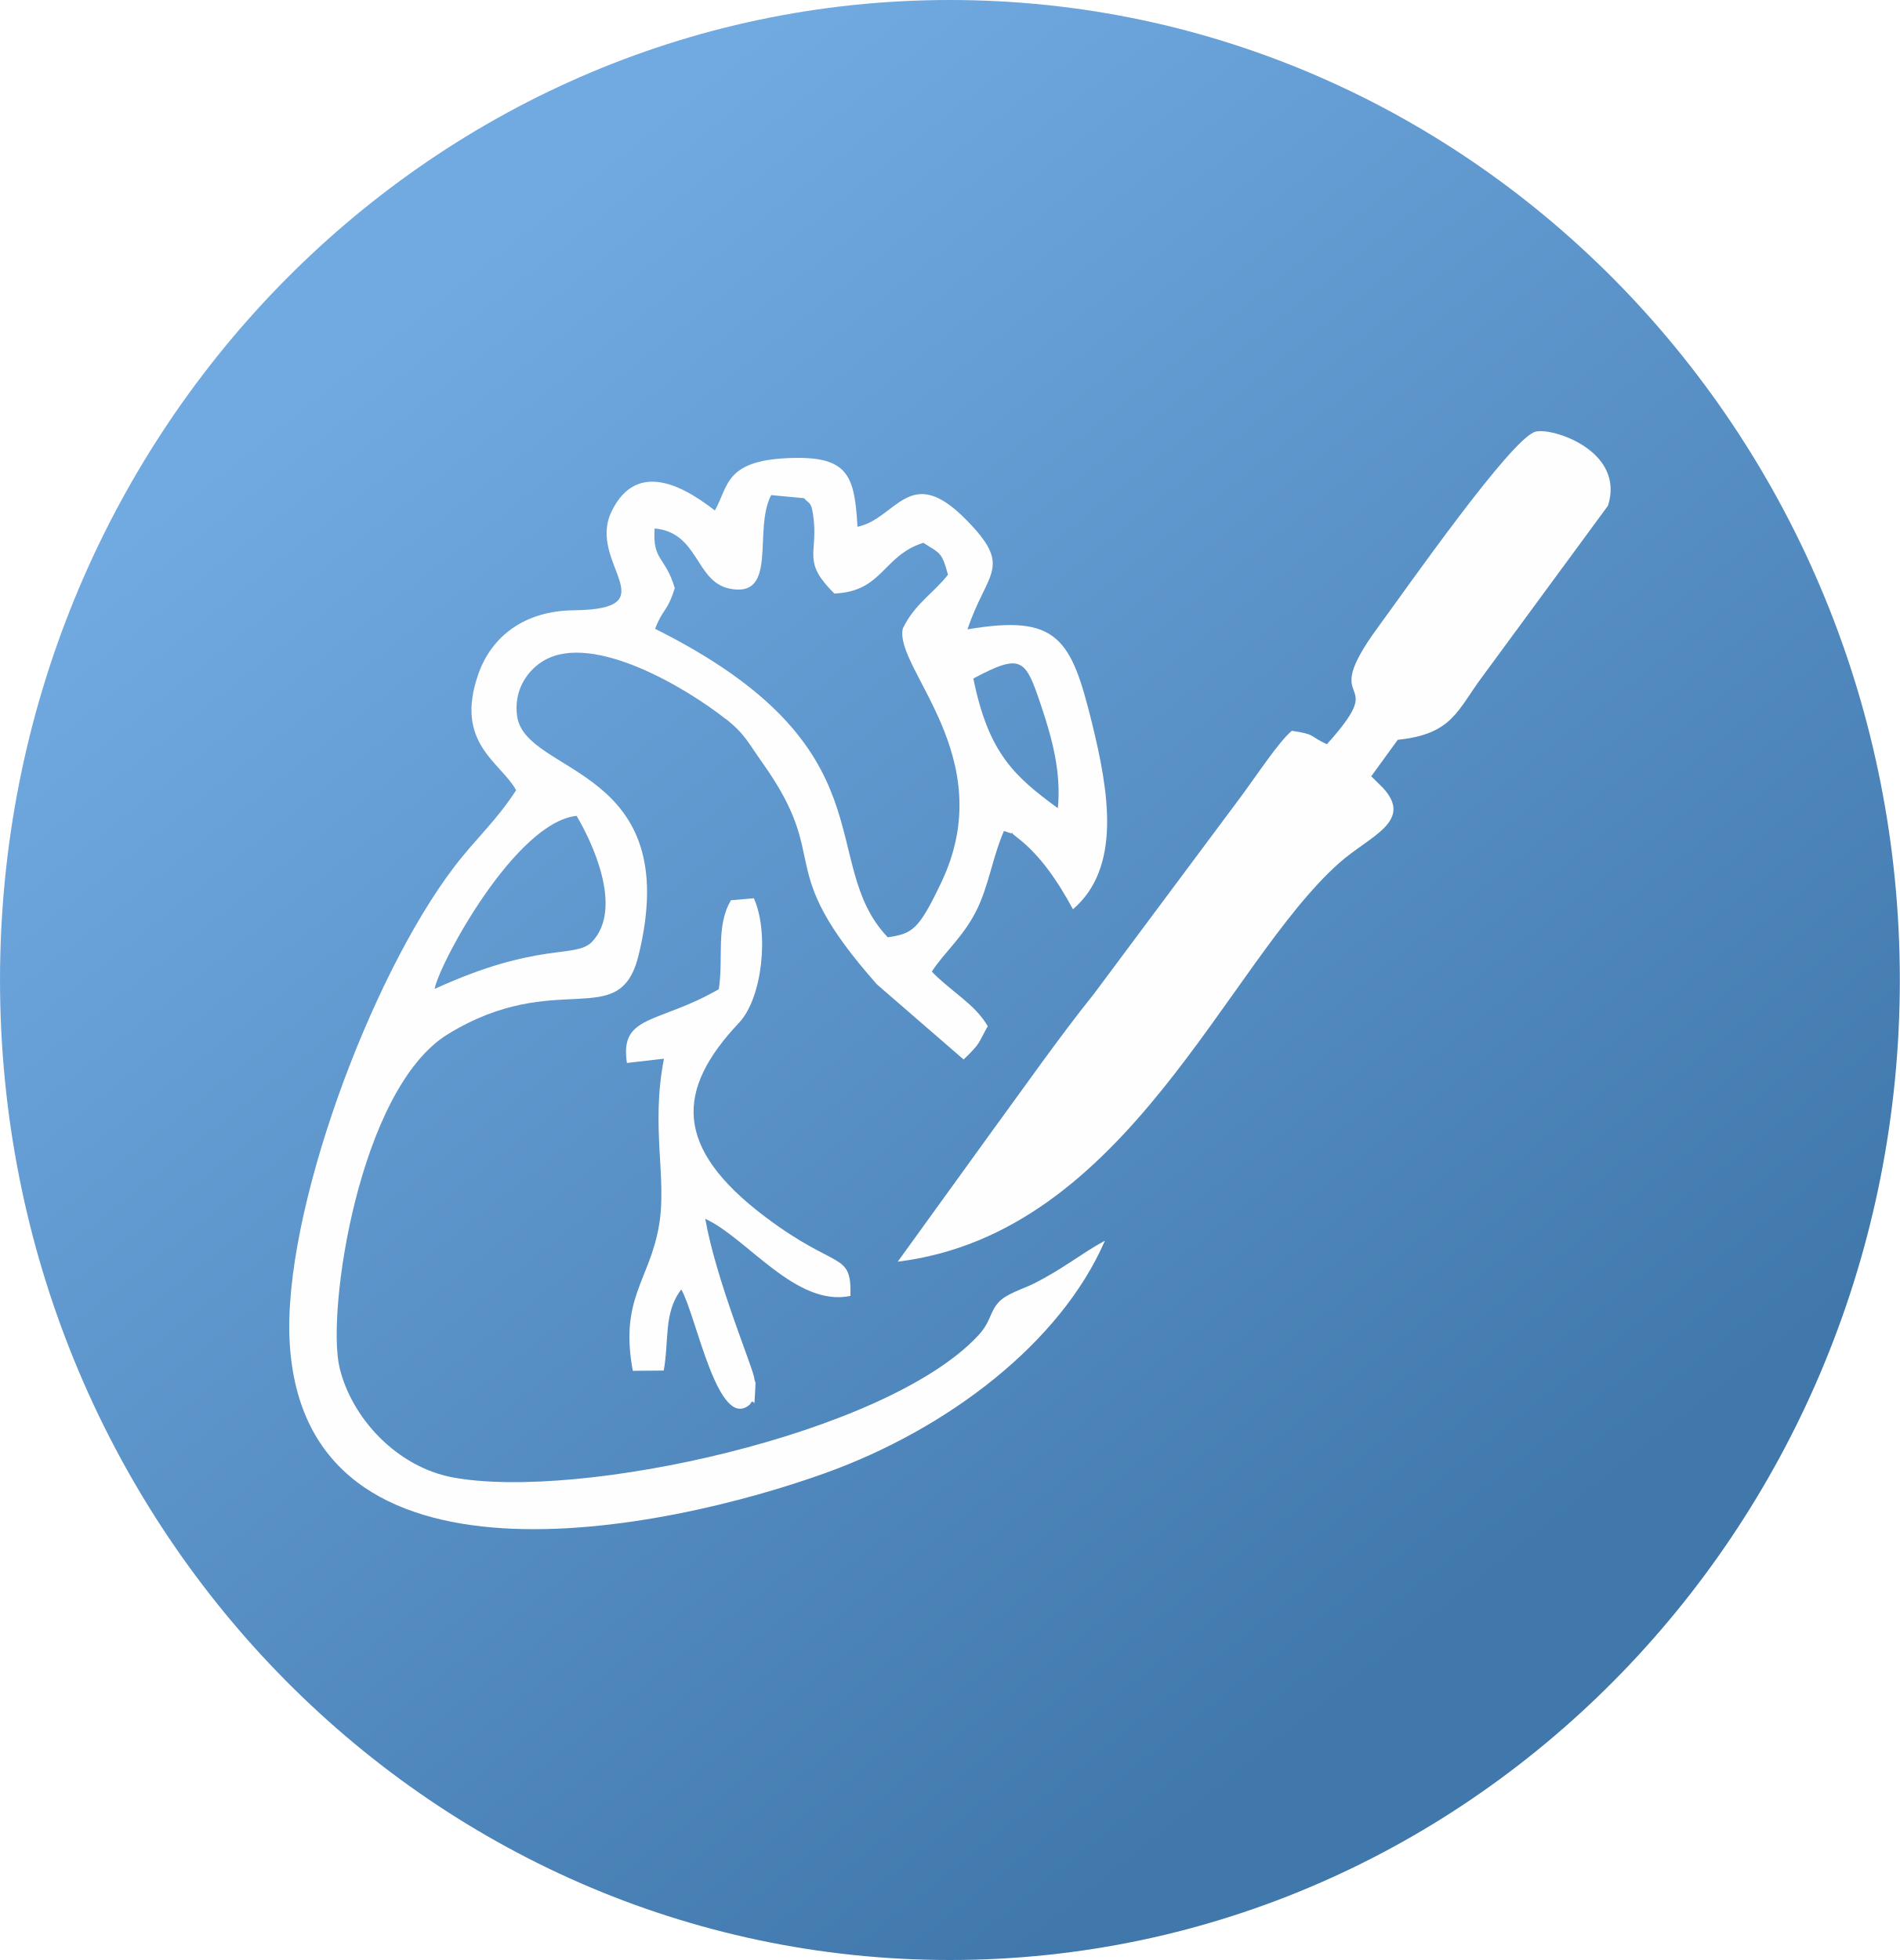
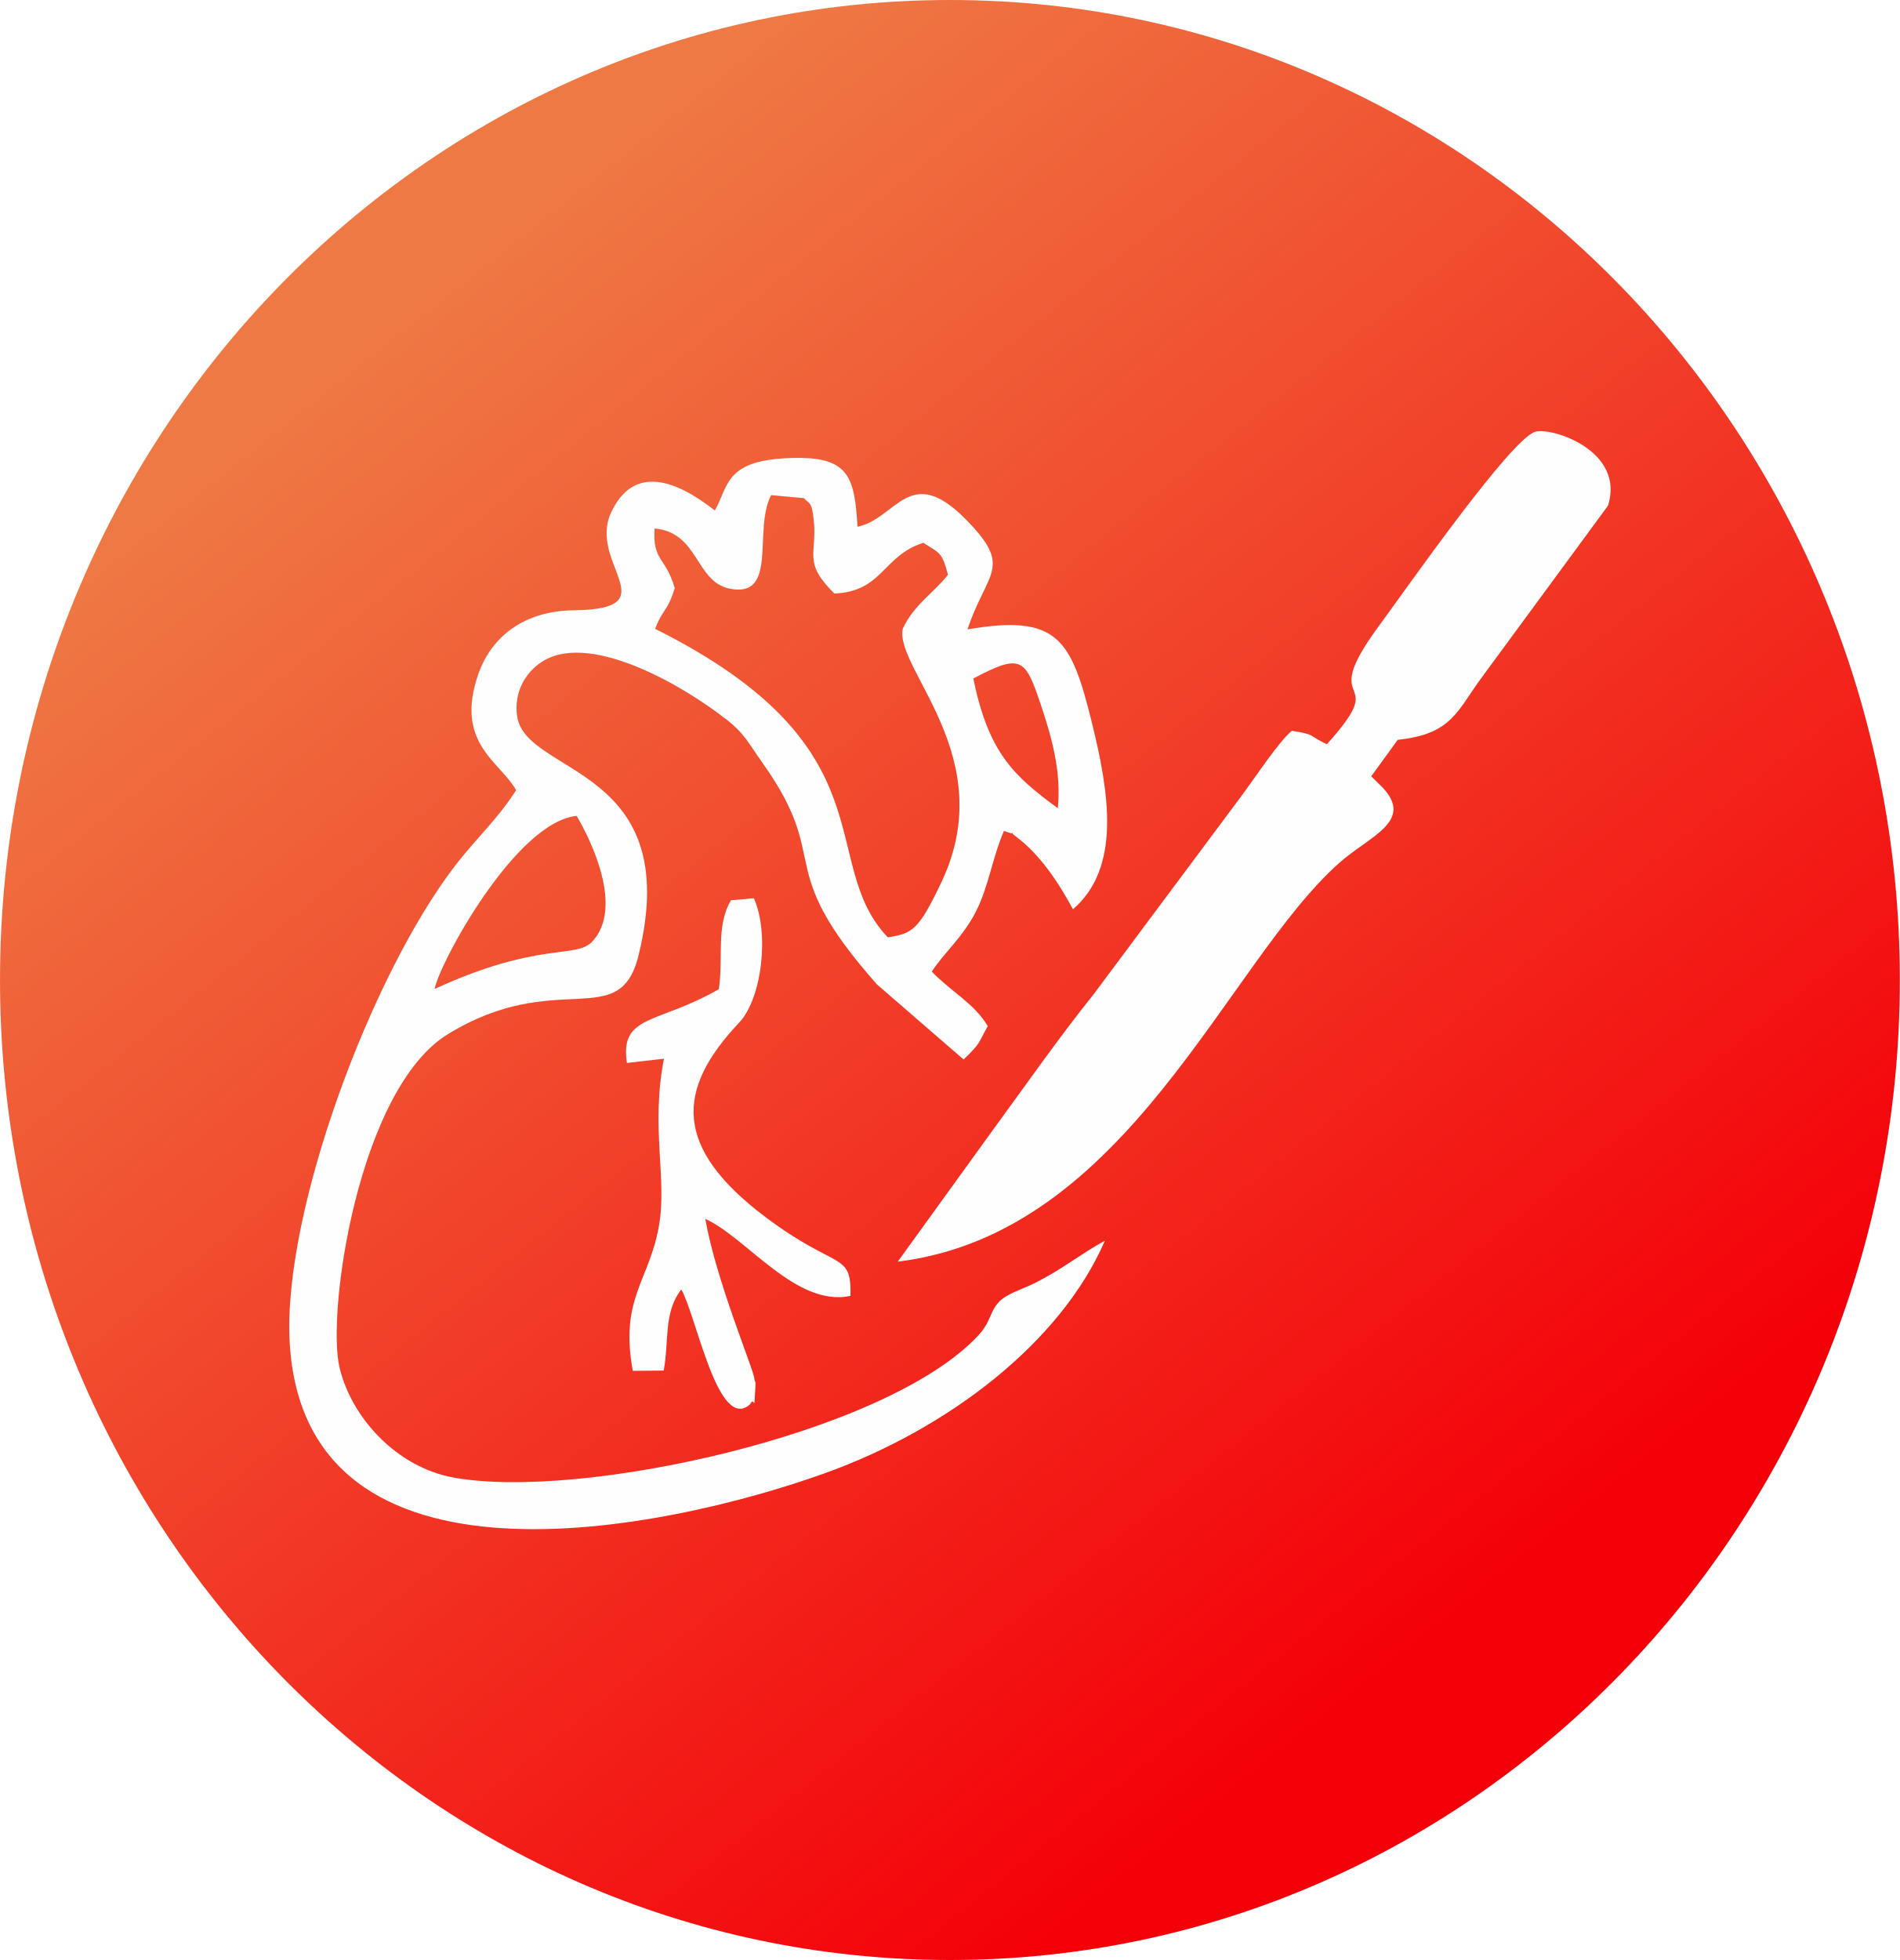
<svg xmlns="http://www.w3.org/2000/svg" xml:space="preserve" width="59.865" height="61.747" fill-rule="evenodd" clip-rule="evenodd" image-rendering="optimizeQuality" shape-rendering="geometricPrecision" text-rendering="geometricPrecision" viewBox="0 0 235.92 243.34">
  <defs>
    <linearGradient id="a" x1="53.42" x2="183.54" y1="35.61" y2="198.65" gradientUnits="userSpaceOnUse">
-       <stop offset="0" stop-color="#71aae1" />
-       <stop offset="1" stop-color="#4078ac" />
+       <stop offset="0" stop-color="#EF7945" />
+       <stop offset="1" stop-color="#F40009" />
    </linearGradient>
  </defs>
  <ellipse cx="117.96" cy="121.67" fill="url(#a)" rx="117.96" ry="121.67" />
  <g fill="#fefefe">
    <path d="M53.97 122.78c.55-3.1 10-20.68 17.63-21.49 1.81 3.04 5.93 11.5 1.87 15.69-2.14 2.05-6.61-.11-19.5 5.8m66.9-38.54c6.03-3.21 6.46-2.45 8.42 3.38 1.33 3.97 2.52 8.24 2.07 12.72-5.4-3.96-8.61-6.82-10.49-16.1M81.28 65.61c5.52.49 5.04 6.6 9.32 7.47 6.09 1.24 2.89-7.28 5.16-11.61l4.09.38c.65.8.95.25 1.21 2.83.41 4.17-1.39 5.12 2.55 9.01 6.03-.25 5.99-4.7 11.05-6.3 2.14 1.36 2.3 1.18 3.06 3.96-1.72 2.23-4.14 3.61-5.61 6.68-1.12 4.93 12.17 15.94 4.8 31.48-2.86 6.03-3.63 6.39-6.67 6.86-8.94-9.42.77-23.48-28.89-38.3.99-2.59 1.47-1.97 2.44-5.05-1.15-3.96-2.79-3.36-2.5-7.41zm8.83 23.63c2.42 1.91 2.79 2.97 4.56 5.45 8.9 12.5.99 12.56 14.22 27.52l10.77 9.33c2.17-2.08 1.78-1.98 3-4.14-1.67-2.82-4.48-4.22-6.95-6.77 1.49-2.33 3.91-4.31 5.54-7.58 1.54-3.09 1.99-6.59 3.42-9.89 2.38.89-.04-.46 1.64.82 2.87 2.18 5.1 5.52 6.93 8.91 6.01-5.18 4.5-14.47 2.34-23.21-2.57-10.4-4.24-13.46-15.44-11.54 2.42-7.25 5.76-7.64-.24-13.69-6.98-7.05-8.58-.04-13.42.95-.35-6.1-1.05-8.64-7.68-8.55-8.86.12-8.26 3.41-10.03 6.53-2.94-2.27-9.51-6.85-12.85.17-3.05 6.41 7.25 12.08-4.69 12.22-6.1.07-10.21 3.23-11.85 7.97-2.97 8.57 2.79 10.86 4.71 14.37-2.53 3.89-4.97 5.96-7.63 9.44-10.52 13.75-21.38 43.13-20.49 59.08 1.82 32.74 46.51 23.46 66.56 16.24 15.15-5.46 29.17-16.13 34.68-28.84-3 1.63-5.27 3.56-8.88 5.35-1.43.71-3.39 1.24-4.36 2.34-1.13 1.28-.89 2.37-2.54 4.13-11.41 12.21-49.49 20.51-65.23 17.57-6.83-1.28-12.5-7.25-14.03-13.6-1.67-6.88 2.38-34.63 13.44-41.42 13.53-8.3 21.31-.13 23.68-9.77 5.79-23.59-13.98-22.3-15.07-29.69-.47-3.18 1.23-5.74 3.39-6.97 6.05-3.44 17.56 3.38 22.52 7.31z" />
    <path d="M173.56 91.85c6.83-.7 7.39-3.67 10.53-7.86l15.59-21.21c2.16-6.82-6.96-9.76-9.02-9.18-3.01.85-15.91 19.33-19.47 24.17-7.97 10.83 1.86 5.45-6.42 14.63-2.33-1.07-1.23-1.19-4.35-1.67-1.64 1.36-4.44 5.65-6.4 8.28l-18.19 24.4c-4.37 5.45-8.49 11.36-12.46 16.78l-11.89 16.45c28.59-3.52 40.73-36.98 54.82-49.5 3.77-3.35 9.3-5.14 5.42-9.34l-1.44-1.42 3.29-4.53zm-67.95 69.04c.13-5.59-1.64-3.07-10.57-9.8-11.48-8.65-11.09-15.82-3.27-24.11 2.92-3.1 3.75-11.24 1.84-15.46l-2.84.25c-1.9 3.22-.91 7.07-1.51 11.04-7.54 4.35-12.34 3.1-11.41 9.16l4.6-.53c-1.67 8.51.41 14.83-.62 20.74-1.19 6.85-4.91 9.04-3.25 18.01l3.84-.03c.68-3.69-.04-7.2 2.18-10.07 1.88 3.27 4.57 17.83 8.55 14.25.57-1.18.48 1.42.64-1.93.06-1.29.02-.37-.15-1.42-.24-1.42-4.72-12.06-6.06-19.67 5.21 2.39 11.27 11 18.04 9.57z" />
  </g>
</svg>
